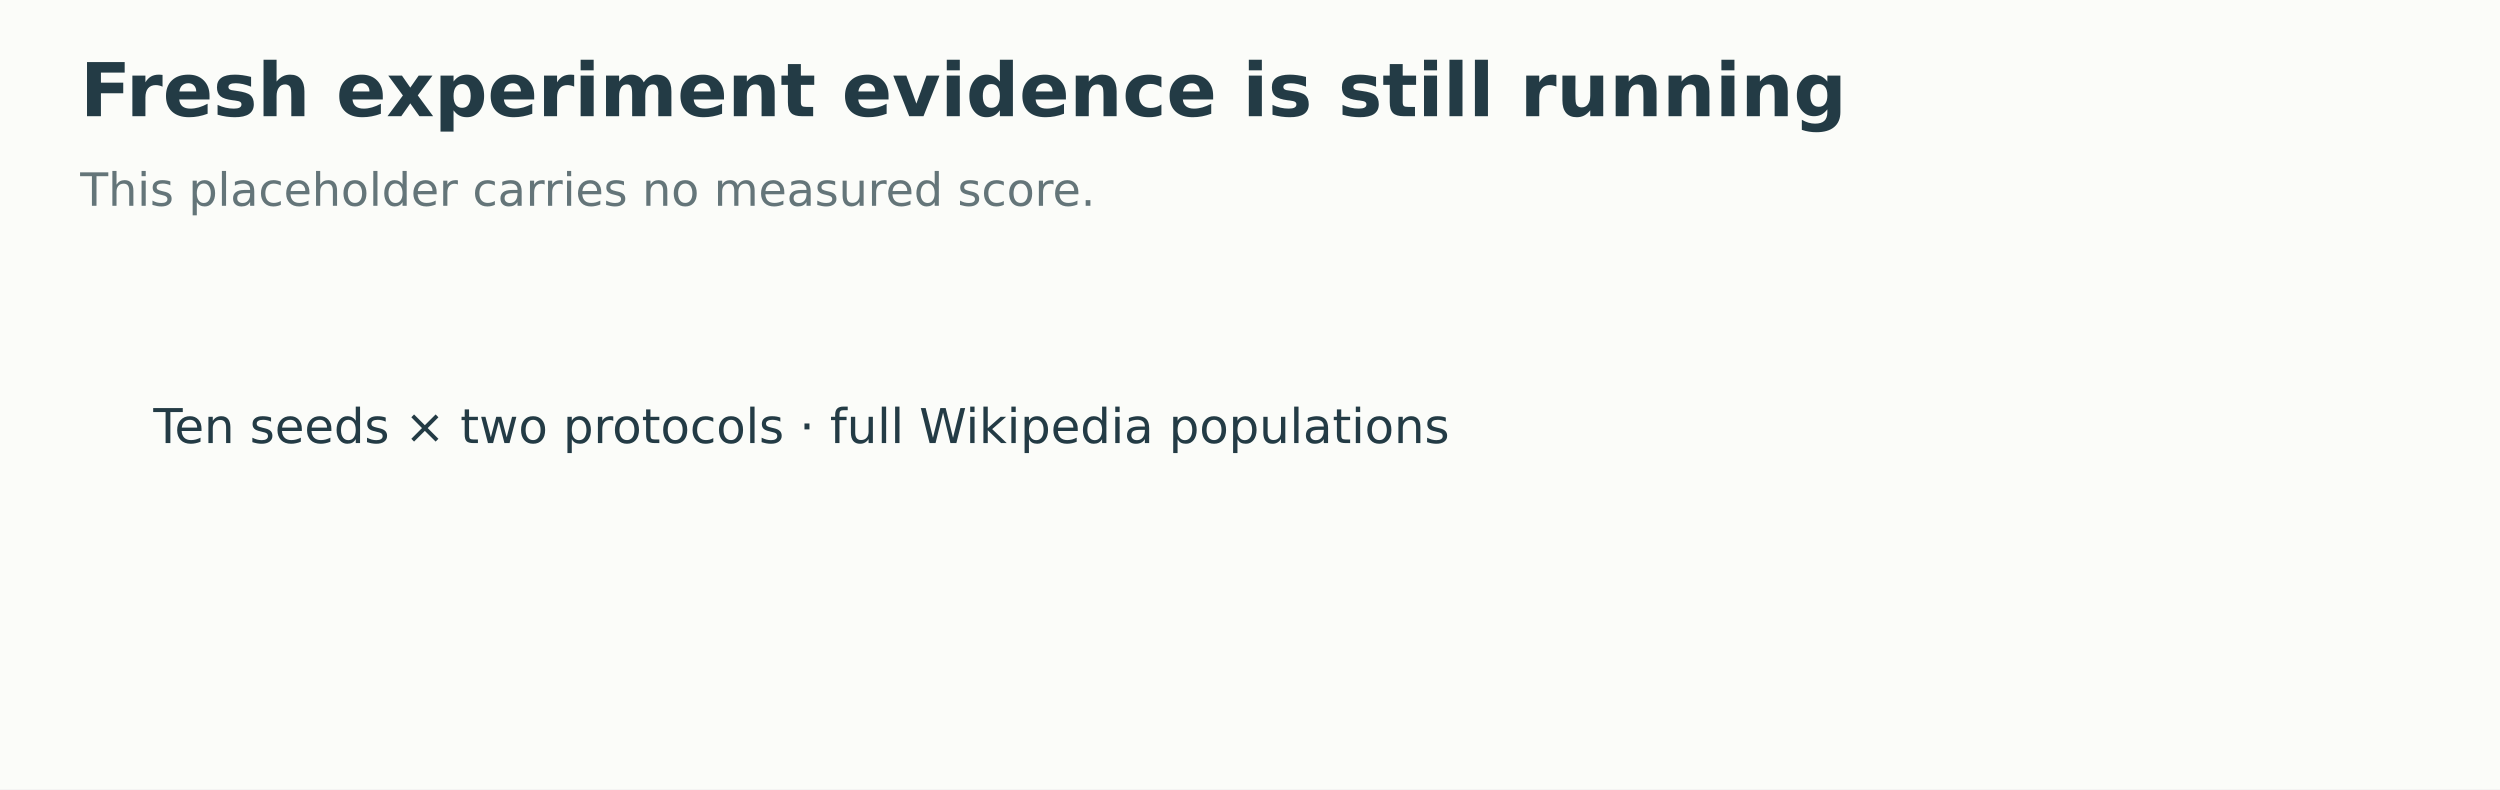
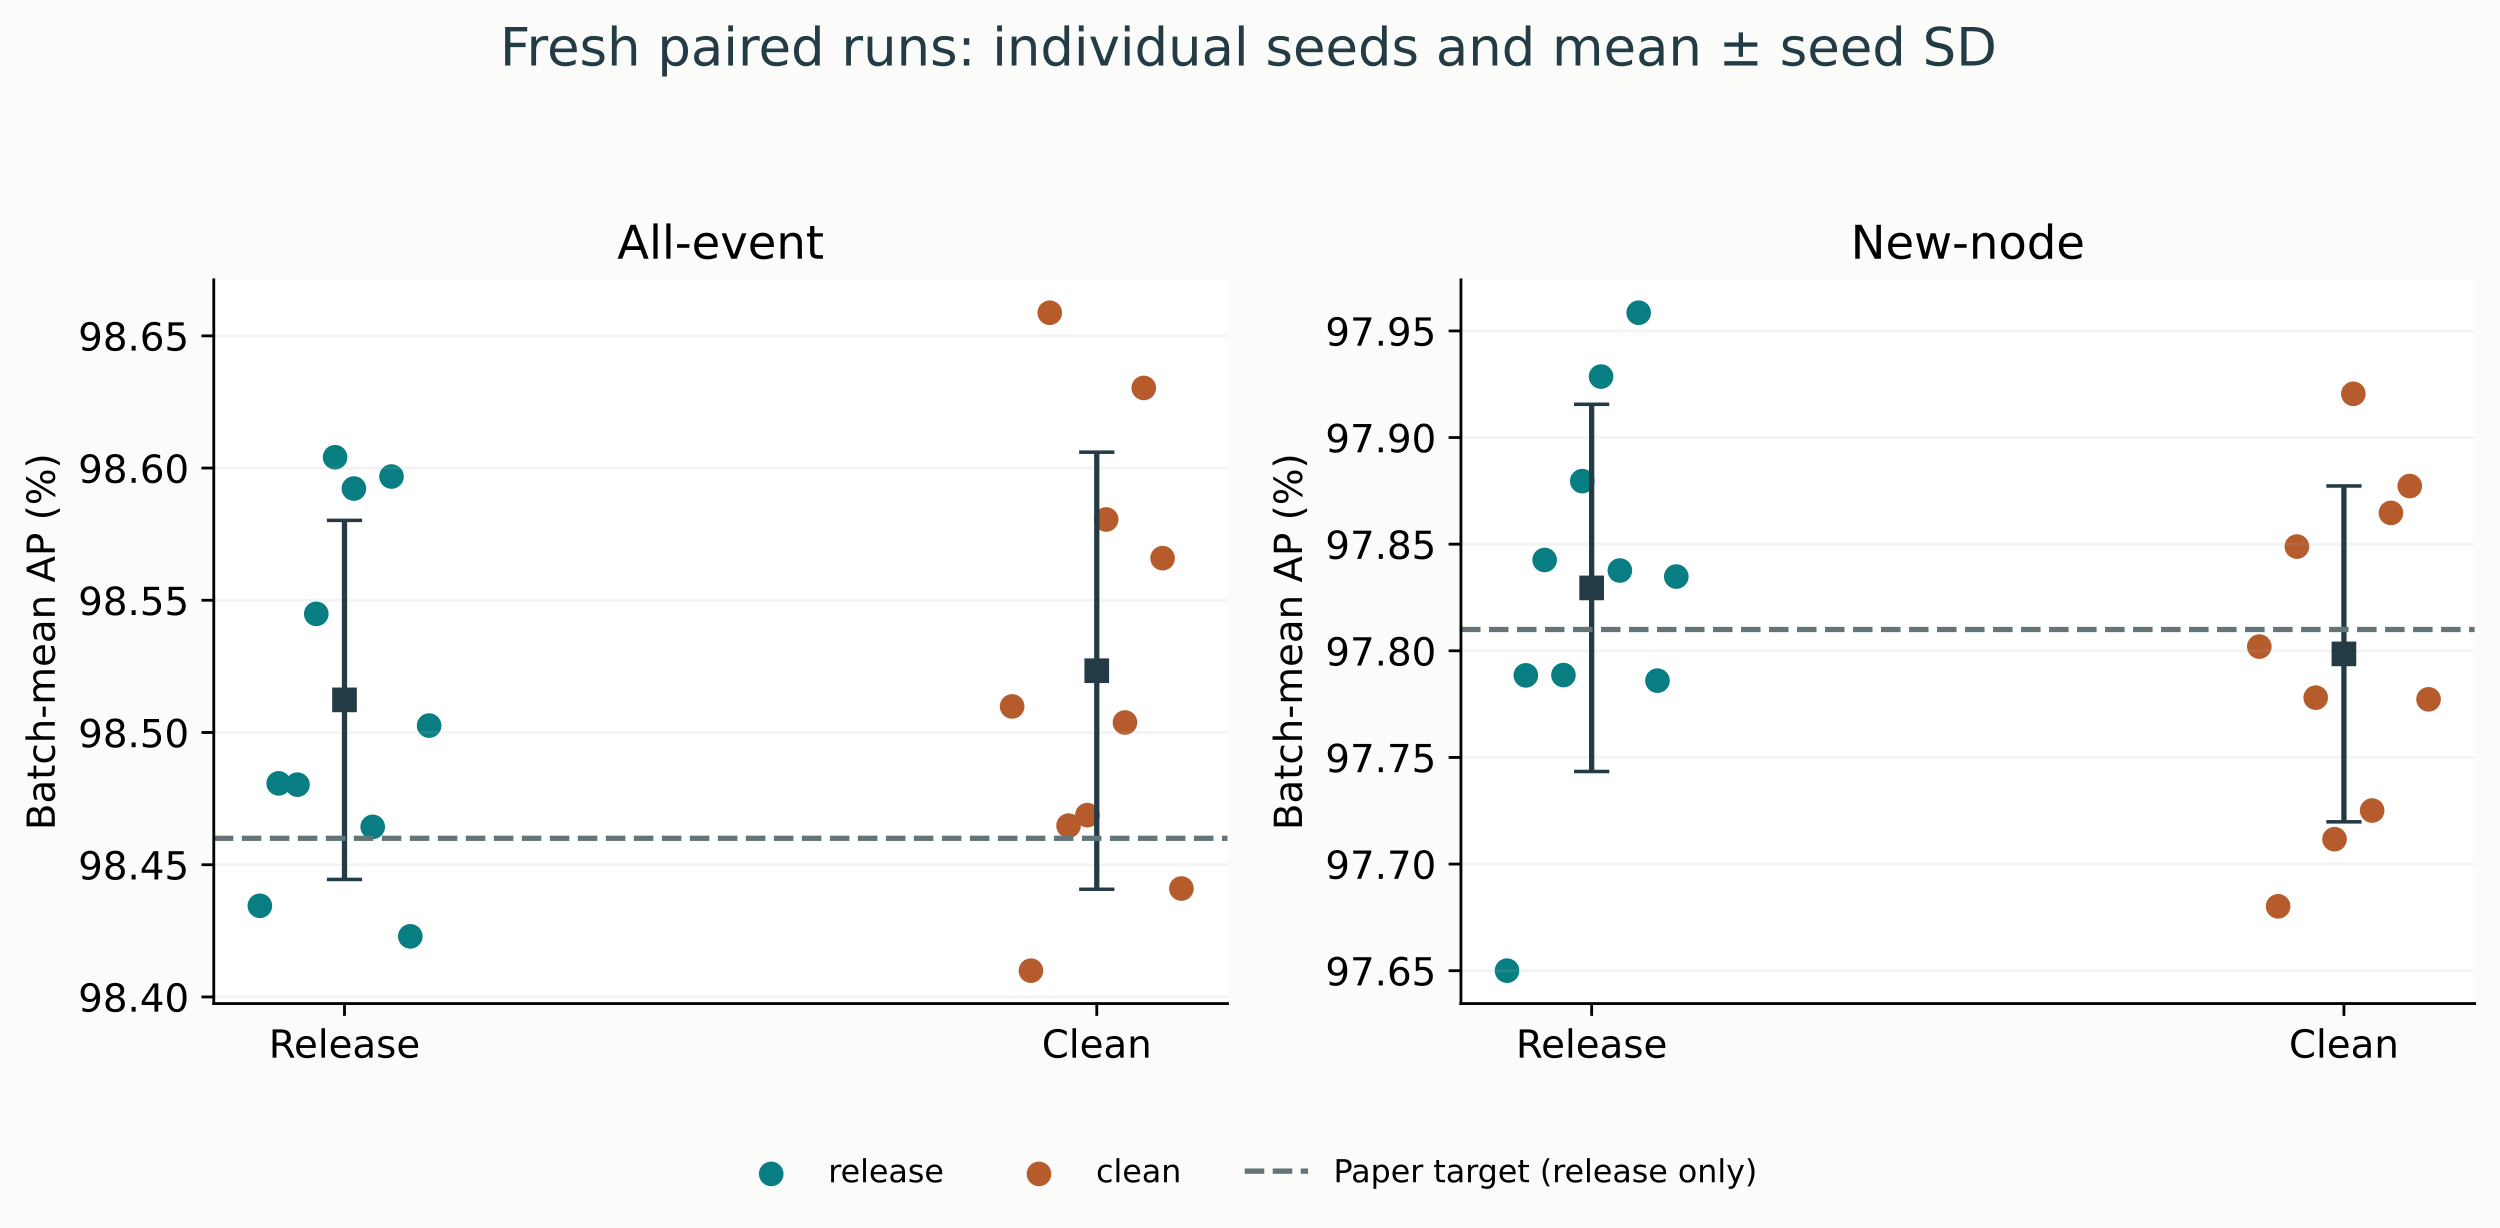
- <svg xmlns="http://www.w3.org/2000/svg" width="572.4pt" height="180.72pt" viewBox="0 0 572.4 180.72" version="1.1">
+ <svg xmlns="http://www.w3.org/2000/svg" xmlns:xlink="http://www.w3.org/1999/xlink" width="709.732pt" height="348.588pt" viewBox="0 0 709.732 348.588" version="1.1">
  <defs>
    <style type="text/css">*{stroke-linejoin: round; stroke-linecap: butt}</style>
  </defs>
  <g id="figure_1">
    <g id="patch_1">
-       <path d="M 0 180.72  L 572.4 180.72  L 572.4 0  L 0 0  z " style="fill: #fbfcf9" />
+       <path d="M 0 348.588  L 709.732 348.588  L 709.732 0  L 0 0  z " style="fill: #fbfcf9" />
    </g>
    <g id="axes_1">
-       <g id="text_1">
-         <text style="font-weight: 700; font-size: 17px; font-family: 'DejaVu Sans'; text-anchor: start; fill: #233b45" x="18.36" y="26.604" transform="rotate(-0 18.36 26.604)">Fresh experiment evidence is still running</text>
-       </g>
-       <g id="text_2">
-         <text style="font-size: 10.5px; font-family: 'DejaVu Sans'; text-anchor: start; fill: #647579" x="18.36" y="47.117" transform="rotate(-0 18.36 47.1168)">This placeholder carries no measured score.</text>
-       </g>
-       <g id="text_3">
-         <text style="font-size: 11px; font-family: 'DejaVu Sans'; text-anchor: start; fill: #233b45" x="35.1" y="101.448" transform="rotate(-0 35.1 101.448)">Ten seeds × two protocols · full Wikipedia populations</text>
+       <g id="patch_2">
+         <path d="M 60.692 284.904  L 348.472 284.904  L 348.472 79.444  L 60.692 79.444  z " style="fill: #ffffff" />
+       </g>
+       <g id="PathCollection_1">
+         <defs>
+           <path id="md2db2b211b" d="M 0 3  C 0.796 3 1.559 2.684 2.121 2.121  C 2.684 1.559 3 0.796 3 0  C 3 -0.796 2.684 -1.559 2.121 -2.121  C 1.559 -2.684 0.796 -3 0 -3  C -0.796 -3 -1.559 -2.684 -2.121 -2.121  C -2.684 -1.559 -3 -0.796 -3 0  C -3 0.796 -2.684 1.559 -2.121 2.121  C -1.559 2.684 -0.796 3 0 3  z " style="stroke: #087e82" />
+         </defs>
+         <g clip-path="url(#p551b42d97d)">
+           <use xlink:href="#md2db2b211b" x="73.773" y="257.15" style="fill: #087e82; stroke: #087e82" />
+           <use xlink:href="#md2db2b211b" x="79.112" y="222.39" style="fill: #087e82; stroke: #087e82" />
+           <use xlink:href="#md2db2b211b" x="84.451" y="222.759" style="fill: #087e82; stroke: #087e82" />
+           <use xlink:href="#md2db2b211b" x="89.79" y="174.267" style="fill: #087e82; stroke: #087e82" />
+           <use xlink:href="#md2db2b211b" x="95.129" y="129.812" style="fill: #087e82; stroke: #087e82" />
+           <use xlink:href="#md2db2b211b" x="100.468" y="138.692" style="fill: #087e82; stroke: #087e82" />
+           <use xlink:href="#md2db2b211b" x="105.808" y="234.739" style="fill: #087e82; stroke: #087e82" />
+           <use xlink:href="#md2db2b211b" x="111.147" y="135.284" style="fill: #087e82; stroke: #087e82" />
+           <use xlink:href="#md2db2b211b" x="116.486" y="265.825" style="fill: #087e82; stroke: #087e82" />
+           <use xlink:href="#md2db2b211b" x="121.825" y="205.991" style="fill: #087e82; stroke: #087e82" />
+         </g>
+       </g>
+       <g id="PathCollection_2">
+         <defs>
+           <path id="mabf299a869" d="M 0 3  C 0.796 3 1.559 2.684 2.121 2.121  C 2.684 1.559 3 0.796 3 0  C 3 -0.796 2.684 -1.559 2.121 -2.121  C 1.559 -2.684 0.796 -3 0 -3  C -0.796 -3 -1.559 -2.684 -2.121 -2.121  C -2.684 -1.559 -3 -0.796 -3 0  C -3 0.796 -2.684 1.559 -2.121 2.121  C -1.559 2.684 -0.796 3 0 3  z " style="stroke: #b65b2c" />
+         </defs>
+         <g clip-path="url(#p551b42d97d)">
+           <use xlink:href="#mabf299a869" x="287.339" y="200.549" style="fill: #b65b2c; stroke: #b65b2c" />
+           <use xlink:href="#mabf299a869" x="292.678" y="275.565" style="fill: #b65b2c; stroke: #b65b2c" />
+           <use xlink:href="#mabf299a869" x="298.017" y="88.783" style="fill: #b65b2c; stroke: #b65b2c" />
+           <use xlink:href="#mabf299a869" x="303.356" y="234.388" style="fill: #b65b2c; stroke: #b65b2c" />
+           <use xlink:href="#mabf299a869" x="308.695" y="231.413" style="fill: #b65b2c; stroke: #b65b2c" />
+           <use xlink:href="#mabf299a869" x="314.034" y="147.478" style="fill: #b65b2c; stroke: #b65b2c" />
+           <use xlink:href="#mabf299a869" x="319.373" y="205.108" style="fill: #b65b2c; stroke: #b65b2c" />
+           <use xlink:href="#mabf299a869" x="324.713" y="110.134" style="fill: #b65b2c; stroke: #b65b2c" />
+           <use xlink:href="#mabf299a869" x="330.052" y="158.459" style="fill: #b65b2c; stroke: #b65b2c" />
+           <use xlink:href="#mabf299a869" x="335.391" y="252.245" style="fill: #b65b2c; stroke: #b65b2c" />
+         </g>
+       </g>
+       <g id="matplotlib.axis_1">
+         <g id="xtick_1">
+           <g id="line2d_1">
+             <defs>
+               <path id="m35a141249b" d="M 0 0  L 0 3.5  " style="stroke: #000000; stroke-width: 0.8" />
+             </defs>
+             <g>
+               <use xlink:href="#m35a141249b" x="97.799" y="284.904" style="stroke: #000000; stroke-width: 0.8" />
+             </g>
+           </g>
+           <g id="text_1">
+             <text style="font-size: 11px; font-family: 'DejaVu Sans'; text-anchor: middle" x="97.799" y="300.262" transform="rotate(-0 97.79887 300.2623)">Release</text>
+           </g>
+         </g>
+         <g id="xtick_2">
+           <g id="line2d_2">
+             <g>
+               <use xlink:href="#m35a141249b" x="311.365" y="284.904" style="stroke: #000000; stroke-width: 0.8" />
+             </g>
+           </g>
+           <g id="text_2">
+             <text style="font-size: 11px; font-family: 'DejaVu Sans'; text-anchor: middle" x="311.365" y="300.262" transform="rotate(-0 311.3647 300.2623)">Clean</text>
+           </g>
+         </g>
+       </g>
+       <g id="matplotlib.axis_2">
+         <g id="ytick_1">
+           <g id="line2d_3">
+             <path d="M 60.692 283.023  L 348.472 283.023  " clip-path="url(#p551b42d97d)" style="fill: none; stroke: #b0b0b0; stroke-opacity: 0.15; stroke-width: 0.8; stroke-linecap: square" />
+           </g>
+           <g id="line2d_4">
+             <defs>
+               <path id="m6c36384f18" d="M 0 0  L -3.5 0  " style="stroke: #000000; stroke-width: 0.8" />
+             </defs>
+             <g>
+               <use xlink:href="#m6c36384f18" x="60.692" y="283.023" style="stroke: #000000; stroke-width: 0.8" />
+             </g>
+           </g>
+           <g id="text_3">
+             <text style="font-size: 11px; font-family: 'DejaVu Sans'; text-anchor: end" x="53.692" y="287.201" transform="rotate(-0 53.6918 287.2012)">98.40</text>
+           </g>
+         </g>
+         <g id="ytick_2">
+           <g id="line2d_5">
+             <path d="M 60.692 245.488  L 348.472 245.488  " clip-path="url(#p551b42d97d)" style="fill: none; stroke: #b0b0b0; stroke-opacity: 0.15; stroke-width: 0.8; stroke-linecap: square" />
+           </g>
+           <g id="line2d_6">
+             <g>
+               <use xlink:href="#m6c36384f18" x="60.692" y="245.488" style="stroke: #000000; stroke-width: 0.8" />
+             </g>
+           </g>
+           <g id="text_4">
+             <text style="font-size: 11px; font-family: 'DejaVu Sans'; text-anchor: end" x="53.692" y="249.667" transform="rotate(-0 53.6918 249.6665)">98.45</text>
+           </g>
+         </g>
+         <g id="ytick_3">
+           <g id="line2d_7">
+             <path d="M 60.692 207.953  L 348.472 207.953  " clip-path="url(#p551b42d97d)" style="fill: none; stroke: #b0b0b0; stroke-opacity: 0.15; stroke-width: 0.8; stroke-linecap: square" />
+           </g>
+           <g id="line2d_8">
+             <g>
+               <use xlink:href="#m6c36384f18" x="60.692" y="207.953" style="stroke: #000000; stroke-width: 0.8" />
+             </g>
+           </g>
+           <g id="text_5">
+             <text style="font-size: 11px; font-family: 'DejaVu Sans'; text-anchor: end" x="53.692" y="212.132" transform="rotate(-0 53.6918 212.1318)">98.50</text>
+           </g>
+         </g>
+         <g id="ytick_4">
+           <g id="line2d_9">
+             <path d="M 60.692 170.418  L 348.472 170.418  " clip-path="url(#p551b42d97d)" style="fill: none; stroke: #b0b0b0; stroke-opacity: 0.15; stroke-width: 0.8; stroke-linecap: square" />
+           </g>
+           <g id="line2d_10">
+             <g>
+               <use xlink:href="#m6c36384f18" x="60.692" y="170.418" style="stroke: #000000; stroke-width: 0.8" />
+             </g>
+           </g>
+           <g id="text_6">
+             <text style="font-size: 11px; font-family: 'DejaVu Sans'; text-anchor: end" x="53.692" y="174.597" transform="rotate(-0 53.6918 174.5971)">98.55</text>
+           </g>
+         </g>
+         <g id="ytick_5">
+           <g id="line2d_11">
+             <path d="M 60.692 132.884  L 348.472 132.884  " clip-path="url(#p551b42d97d)" style="fill: none; stroke: #b0b0b0; stroke-opacity: 0.15; stroke-width: 0.8; stroke-linecap: square" />
+           </g>
+           <g id="line2d_12">
+             <g>
+               <use xlink:href="#m6c36384f18" x="60.692" y="132.884" style="stroke: #000000; stroke-width: 0.8" />
+             </g>
+           </g>
+           <g id="text_7">
+             <text style="font-size: 11px; font-family: 'DejaVu Sans'; text-anchor: end" x="53.692" y="137.062" transform="rotate(-0 53.6918 137.0624)">98.60</text>
+           </g>
+         </g>
+         <g id="ytick_6">
+           <g id="line2d_13">
+             <path d="M 60.692 95.349  L 348.472 95.349  " clip-path="url(#p551b42d97d)" style="fill: none; stroke: #b0b0b0; stroke-opacity: 0.15; stroke-width: 0.8; stroke-linecap: square" />
+           </g>
+           <g id="line2d_14">
+             <g>
+               <use xlink:href="#m6c36384f18" x="60.692" y="95.349" style="stroke: #000000; stroke-width: 0.8" />
+             </g>
+           </g>
+           <g id="text_8">
+             <text style="font-size: 11px; font-family: 'DejaVu Sans'; text-anchor: end" x="53.692" y="99.528" transform="rotate(-0 53.6918 99.52766)">98.65</text>
+           </g>
+         </g>
+         <g id="text_9">
+           <text style="font-size: 11px; font-family: 'DejaVu Sans'; text-anchor: middle" x="15.558" y="182.174" transform="rotate(-90 15.55828 182.1738)">Batch-mean AP (%)</text>
+         </g>
+       </g>
+       <g id="LineCollection_1">
+         <path d="M 97.799 249.658  L 97.799 147.723  " clip-path="url(#p551b42d97d)" style="fill: none; stroke: #233b45; stroke-width: 1.5" />
+       </g>
+       <g id="line2d_15">
+         <defs>
+           <path id="mae0aad6937" d="M 5 0  L -5 -0  " style="stroke: #233b45" />
+         </defs>
+         <g clip-path="url(#p551b42d97d)">
+           <use xlink:href="#mae0aad6937" x="97.799" y="249.658" style="fill: #233b45; stroke: #233b45" />
+         </g>
+       </g>
+       <g id="line2d_16">
+         <g clip-path="url(#p551b42d97d)">
+           <use xlink:href="#mae0aad6937" x="97.799" y="147.723" style="fill: #233b45; stroke: #233b45" />
+         </g>
+       </g>
+       <g id="LineCollection_2">
+         <path d="M 311.365 252.456  L 311.365 128.368  " clip-path="url(#p551b42d97d)" style="fill: none; stroke: #233b45; stroke-width: 1.5" />
+       </g>
+       <g id="line2d_17">
+         <g clip-path="url(#p551b42d97d)">
+           <use xlink:href="#mae0aad6937" x="311.365" y="252.456" style="fill: #233b45; stroke: #233b45" />
+         </g>
+       </g>
+       <g id="line2d_18">
+         <g clip-path="url(#p551b42d97d)">
+           <use xlink:href="#mae0aad6937" x="311.365" y="128.368" style="fill: #233b45; stroke: #233b45" />
+         </g>
+       </g>
+       <g id="line2d_19">
+         <path d="M 60.692 237.981  L 348.472 237.981  " clip-path="url(#p551b42d97d)" style="fill: none; stroke-dasharray: 5.55,2.4; stroke-dashoffset: 0; stroke: #647579; stroke-width: 1.5" />
+       </g>
+       <g id="line2d_20">
+         <defs>
+           <path id="m8442ecf260" d="M -3 3  L 3 3  L 3 -3  L -3 -3  z " style="stroke: #233b45; stroke-linejoin: miter" />
+         </defs>
+         <g clip-path="url(#p551b42d97d)">
+           <use xlink:href="#m8442ecf260" x="97.799" y="198.691" style="fill: #233b45; stroke: #233b45; stroke-linejoin: miter" />
+         </g>
+       </g>
+       <g id="line2d_21">
+         <g clip-path="url(#p551b42d97d)">
+           <use xlink:href="#m8442ecf260" x="311.365" y="190.412" style="fill: #233b45; stroke: #233b45; stroke-linejoin: miter" />
+         </g>
+       </g>
+       <g id="patch_3">
+         <path d="M 60.692 284.904  L 60.692 79.444  " style="fill: none; stroke: #000000; stroke-width: 0.8; stroke-linejoin: miter; stroke-linecap: square" />
+       </g>
+       <g id="patch_4">
+         <path d="M 60.692 284.904  L 348.472 284.904  " style="fill: none; stroke: #000000; stroke-width: 0.8; stroke-linejoin: miter; stroke-linecap: square" />
+       </g>
+       <g id="text_10">
+         <text style="font-size: 13.2px; font-family: 'DejaVu Sans'; text-anchor: middle" x="204.582" y="73.444" transform="rotate(-0 204.5818 73.44352)">All-event</text>
+       </g>
+     </g>
+     <g id="axes_2">
+       <g id="patch_5">
+         <path d="M 414.752 284.904  L 702.532 284.904  L 702.532 79.444  L 414.752 79.444  z " style="fill: #ffffff" />
+       </g>
+       <g id="PathCollection_3">
+         <g clip-path="url(#peb552b6db7)">
+           <use xlink:href="#md2db2b211b" x="427.833" y="275.565" style="fill: #087e82; stroke: #087e82" />
+           <use xlink:href="#md2db2b211b" x="433.172" y="191.726" style="fill: #087e82; stroke: #087e82" />
+           <use xlink:href="#md2db2b211b" x="438.511" y="158.972" style="fill: #087e82; stroke: #087e82" />
+           <use xlink:href="#md2db2b211b" x="443.85" y="191.643" style="fill: #087e82; stroke: #087e82" />
+           <use xlink:href="#md2db2b211b" x="449.189" y="136.588" style="fill: #087e82; stroke: #087e82" />
+           <use xlink:href="#md2db2b211b" x="454.528" y="106.903" style="fill: #087e82; stroke: #087e82" />
+           <use xlink:href="#md2db2b211b" x="459.868" y="161.965" style="fill: #087e82; stroke: #087e82" />
+           <use xlink:href="#md2db2b211b" x="465.207" y="88.783" style="fill: #087e82; stroke: #087e82" />
+           <use xlink:href="#md2db2b211b" x="470.546" y="193.228" style="fill: #087e82; stroke: #087e82" />
+           <use xlink:href="#md2db2b211b" x="475.885" y="163.678" style="fill: #087e82; stroke: #087e82" />
+         </g>
+       </g>
+       <g id="PathCollection_4">
+         <g clip-path="url(#peb552b6db7)">
+           <use xlink:href="#mabf299a869" x="641.399" y="183.558" style="fill: #b65b2c; stroke: #b65b2c" />
+           <use xlink:href="#mabf299a869" x="646.738" y="257.298" style="fill: #b65b2c; stroke: #b65b2c" />
+           <use xlink:href="#mabf299a869" x="652.077" y="155.17" style="fill: #b65b2c; stroke: #b65b2c" />
+           <use xlink:href="#mabf299a869" x="657.416" y="198.064" style="fill: #b65b2c; stroke: #b65b2c" />
+           <use xlink:href="#mabf299a869" x="662.755" y="238.236" style="fill: #b65b2c; stroke: #b65b2c" />
+           <use xlink:href="#mabf299a869" x="668.094" y="111.801" style="fill: #b65b2c; stroke: #b65b2c" />
+           <use xlink:href="#mabf299a869" x="673.433" y="230.1" style="fill: #b65b2c; stroke: #b65b2c" />
+           <use xlink:href="#mabf299a869" x="678.773" y="145.612" style="fill: #b65b2c; stroke: #b65b2c" />
+           <use xlink:href="#mabf299a869" x="684.112" y="137.982" style="fill: #b65b2c; stroke: #b65b2c" />
+           <use xlink:href="#mabf299a869" x="689.451" y="198.538" style="fill: #b65b2c; stroke: #b65b2c" />
+         </g>
+       </g>
+       <g id="matplotlib.axis_3">
+         <g id="xtick_3">
+           <g id="line2d_22">
+             <g>
+               <use xlink:href="#m35a141249b" x="451.859" y="284.904" style="stroke: #000000; stroke-width: 0.8" />
+             </g>
+           </g>
+           <g id="text_11">
+             <text style="font-size: 11px; font-family: 'DejaVu Sans'; text-anchor: middle" x="451.859" y="300.262" transform="rotate(-0 451.8589 300.2623)">Release</text>
+           </g>
+         </g>
+         <g id="xtick_4">
+           <g id="line2d_23">
+             <g>
+               <use xlink:href="#m35a141249b" x="665.425" y="284.904" style="stroke: #000000; stroke-width: 0.8" />
+             </g>
+           </g>
+           <g id="text_12">
+             <text style="font-size: 11px; font-family: 'DejaVu Sans'; text-anchor: middle" x="665.425" y="300.262" transform="rotate(-0 665.4247 300.2623)">Clean</text>
+           </g>
+         </g>
+       </g>
+       <g id="matplotlib.axis_4">
+         <g id="ytick_7">
+           <g id="line2d_24">
+             <path d="M 414.752 275.572  L 702.532 275.572  " clip-path="url(#peb552b6db7)" style="fill: none; stroke: #b0b0b0; stroke-opacity: 0.15; stroke-width: 0.8; stroke-linecap: square" />
+           </g>
+           <g id="line2d_25">
+             <g>
+               <use xlink:href="#m6c36384f18" x="414.752" y="275.572" style="stroke: #000000; stroke-width: 0.8" />
+             </g>
+           </g>
+           <g id="text_13">
+             <text style="font-size: 11px; font-family: 'DejaVu Sans'; text-anchor: end" x="407.752" y="279.75" transform="rotate(-0 407.7518 279.7504)">97.65</text>
+           </g>
+         </g>
+         <g id="ytick_8">
+           <g id="line2d_26">
+             <path d="M 414.752 245.301  L 702.532 245.301  " clip-path="url(#peb552b6db7)" style="fill: none; stroke: #b0b0b0; stroke-opacity: 0.15; stroke-width: 0.8; stroke-linecap: square" />
+           </g>
+           <g id="line2d_27">
+             <g>
+               <use xlink:href="#m6c36384f18" x="414.752" y="245.301" style="stroke: #000000; stroke-width: 0.8" />
+             </g>
+           </g>
+           <g id="text_14">
+             <text style="font-size: 11px; font-family: 'DejaVu Sans'; text-anchor: end" x="407.752" y="249.479" transform="rotate(-0 407.7518 249.4793)">97.70</text>
+           </g>
+         </g>
+         <g id="ytick_9">
+           <g id="line2d_28">
+             <path d="M 414.752 215.029  L 702.532 215.029  " clip-path="url(#peb552b6db7)" style="fill: none; stroke: #b0b0b0; stroke-opacity: 0.15; stroke-width: 0.8; stroke-linecap: square" />
+           </g>
+           <g id="line2d_29">
+             <g>
+               <use xlink:href="#m6c36384f18" x="414.752" y="215.029" style="stroke: #000000; stroke-width: 0.8" />
+             </g>
+           </g>
+           <g id="text_15">
+             <text style="font-size: 11px; font-family: 'DejaVu Sans'; text-anchor: end" x="407.752" y="219.208" transform="rotate(-0 407.7518 219.2082)">97.75</text>
+           </g>
+         </g>
+         <g id="ytick_10">
+           <g id="line2d_30">
+             <path d="M 414.752 184.758  L 702.532 184.758  " clip-path="url(#peb552b6db7)" style="fill: none; stroke: #b0b0b0; stroke-opacity: 0.15; stroke-width: 0.8; stroke-linecap: square" />
+           </g>
+           <g id="line2d_31">
+             <g>
+               <use xlink:href="#m6c36384f18" x="414.752" y="184.758" style="stroke: #000000; stroke-width: 0.8" />
+             </g>
+           </g>
+           <g id="text_16">
+             <text style="font-size: 11px; font-family: 'DejaVu Sans'; text-anchor: end" x="407.752" y="188.937" transform="rotate(-0 407.7518 188.937)">97.80</text>
+           </g>
+         </g>
+         <g id="ytick_11">
+           <g id="line2d_32">
+             <path d="M 414.752 154.487  L 702.532 154.487  " clip-path="url(#peb552b6db7)" style="fill: none; stroke: #b0b0b0; stroke-opacity: 0.15; stroke-width: 0.8; stroke-linecap: square" />
+           </g>
+           <g id="line2d_33">
+             <g>
+               <use xlink:href="#m6c36384f18" x="414.752" y="154.487" style="stroke: #000000; stroke-width: 0.8" />
+             </g>
+           </g>
+           <g id="text_17">
+             <text style="font-size: 11px; font-family: 'DejaVu Sans'; text-anchor: end" x="407.752" y="158.666" transform="rotate(-0 407.7518 158.6659)">97.85</text>
+           </g>
+         </g>
+         <g id="ytick_12">
+           <g id="line2d_34">
+             <path d="M 414.752 124.216  L 702.532 124.216  " clip-path="url(#peb552b6db7)" style="fill: none; stroke: #b0b0b0; stroke-opacity: 0.15; stroke-width: 0.8; stroke-linecap: square" />
+           </g>
+           <g id="line2d_35">
+             <g>
+               <use xlink:href="#m6c36384f18" x="414.752" y="124.216" style="stroke: #000000; stroke-width: 0.8" />
+             </g>
+           </g>
+           <g id="text_18">
+             <text style="font-size: 11px; font-family: 'DejaVu Sans'; text-anchor: end" x="407.752" y="128.395" transform="rotate(-0 407.7518 128.3948)">97.90</text>
+           </g>
+         </g>
+         <g id="ytick_13">
+           <g id="line2d_36">
+             <path d="M 414.752 93.945  L 702.532 93.945  " clip-path="url(#peb552b6db7)" style="fill: none; stroke: #b0b0b0; stroke-opacity: 0.15; stroke-width: 0.8; stroke-linecap: square" />
+           </g>
+           <g id="line2d_37">
+             <g>
+               <use xlink:href="#m6c36384f18" x="414.752" y="93.945" style="stroke: #000000; stroke-width: 0.8" />
+             </g>
+           </g>
+           <g id="text_19">
+             <text style="font-size: 11px; font-family: 'DejaVu Sans'; text-anchor: end" x="407.752" y="98.124" transform="rotate(-0 407.7518 98.12363)">97.95</text>
+           </g>
+         </g>
+         <g id="text_20">
+           <text style="font-size: 11px; font-family: 'DejaVu Sans'; text-anchor: middle" x="369.618" y="182.174" transform="rotate(-90 369.6183 182.1738)">Batch-mean AP (%)</text>
+         </g>
+       </g>
+       <g id="LineCollection_3">
+         <path d="M 451.859 219.025  L 451.859 114.786  " clip-path="url(#peb552b6db7)" style="fill: none; stroke: #233b45; stroke-width: 1.5" />
+       </g>
+       <g id="line2d_38">
+         <g clip-path="url(#peb552b6db7)">
+           <use xlink:href="#mae0aad6937" x="451.859" y="219.025" style="fill: #233b45; stroke: #233b45" />
+         </g>
+       </g>
+       <g id="line2d_39">
+         <g clip-path="url(#peb552b6db7)">
+           <use xlink:href="#mae0aad6937" x="451.859" y="114.786" style="fill: #233b45; stroke: #233b45" />
+         </g>
+       </g>
+       <g id="LineCollection_4">
+         <path d="M 665.425 233.312  L 665.425 137.96  " clip-path="url(#peb552b6db7)" style="fill: none; stroke: #233b45; stroke-width: 1.5" />
+       </g>
+       <g id="line2d_40">
+         <g clip-path="url(#peb552b6db7)">
+           <use xlink:href="#mae0aad6937" x="665.425" y="233.312" style="fill: #233b45; stroke: #233b45" />
+         </g>
+       </g>
+       <g id="line2d_41">
+         <g clip-path="url(#peb552b6db7)">
+           <use xlink:href="#mae0aad6937" x="665.425" y="137.96" style="fill: #233b45; stroke: #233b45" />
+         </g>
+       </g>
+       <g id="line2d_42">
+         <path d="M 414.752 178.704  L 702.532 178.704  " clip-path="url(#peb552b6db7)" style="fill: none; stroke-dasharray: 5.55,2.4; stroke-dashoffset: 0; stroke: #647579; stroke-width: 1.5" />
+       </g>
+       <g id="line2d_43">
+         <g clip-path="url(#peb552b6db7)">
+           <use xlink:href="#m8442ecf260" x="451.859" y="166.905" style="fill: #233b45; stroke: #233b45; stroke-linejoin: miter" />
+         </g>
+       </g>
+       <g id="line2d_44">
+         <g clip-path="url(#peb552b6db7)">
+           <use xlink:href="#m8442ecf260" x="665.425" y="185.636" style="fill: #233b45; stroke: #233b45; stroke-linejoin: miter" />
+         </g>
+       </g>
+       <g id="patch_6">
+         <path d="M 414.752 284.904  L 414.752 79.444  " style="fill: none; stroke: #000000; stroke-width: 0.8; stroke-linejoin: miter; stroke-linecap: square" />
+       </g>
+       <g id="patch_7">
+         <path d="M 414.752 284.904  L 702.532 284.904  " style="fill: none; stroke: #000000; stroke-width: 0.8; stroke-linejoin: miter; stroke-linecap: square" />
+       </g>
+       <g id="text_21">
+         <text style="font-size: 13.2px; font-family: 'DejaVu Sans'; text-anchor: middle" x="558.642" y="73.444" transform="rotate(-0 558.6418 73.44352)">New-node</text>
+       </g>
+     </g>
+     <g id="text_22">
+       <text style="font-size: 15px; font-family: 'DejaVu Sans'; text-anchor: middle; fill: #233b45" x="354.412" y="18.598" transform="rotate(-0 354.4118 18.59766)">Fresh paired runs: individual seeds and mean ± seed SD</text>
+     </g>
+     <g id="legend_1">
+       <g id="PathCollection_5">
+         <g>
+           <use xlink:href="#md2db2b211b" x="218.941" y="333.263" style="fill: #087e82; stroke: #087e82" />
+         </g>
+       </g>
+       <g id="text_23">
+         <text style="font-size: 9px; font-family: 'DejaVu Sans'; text-anchor: start" x="235.141" y="335.626" transform="rotate(-0 235.1414 335.6259)">release</text>
+       </g>
+       <g id="PathCollection_6">
+         <g>
+           <use xlink:href="#mabf299a869" x="294.96" y="333.263" style="fill: #b65b2c; stroke: #b65b2c" />
+         </g>
+       </g>
+       <g id="text_24">
+         <text style="font-size: 9px; font-family: 'DejaVu Sans'; text-anchor: start" x="311.16" y="335.626" transform="rotate(-0 311.1605 335.6259)">clean</text>
+       </g>
+       <g id="line2d_45">
+         <path d="M 353.366 332.476  L 362.366 332.476  L 371.366 332.476  " style="fill: none; stroke-dasharray: 5.55,2.4; stroke-dashoffset: 0; stroke: #647579; stroke-width: 1.5" />
+       </g>
+       <g id="text_25">
+         <text style="font-size: 9px; font-family: 'DejaVu Sans'; text-anchor: start" x="378.566" y="335.626" transform="rotate(-0 378.5663 335.6259)">Paper target (release only)</text>
      </g>
    </g>
  </g>
+   <defs>
+     <clipPath id="p551b42d97d">
+       <rect x="60.692" y="79.444" width="287.78" height="205.46" />
+     </clipPath>
+     <clipPath id="peb552b6db7">
+       <rect x="414.752" y="79.444" width="287.78" height="205.46" />
+     </clipPath>
+   </defs>
</svg>
